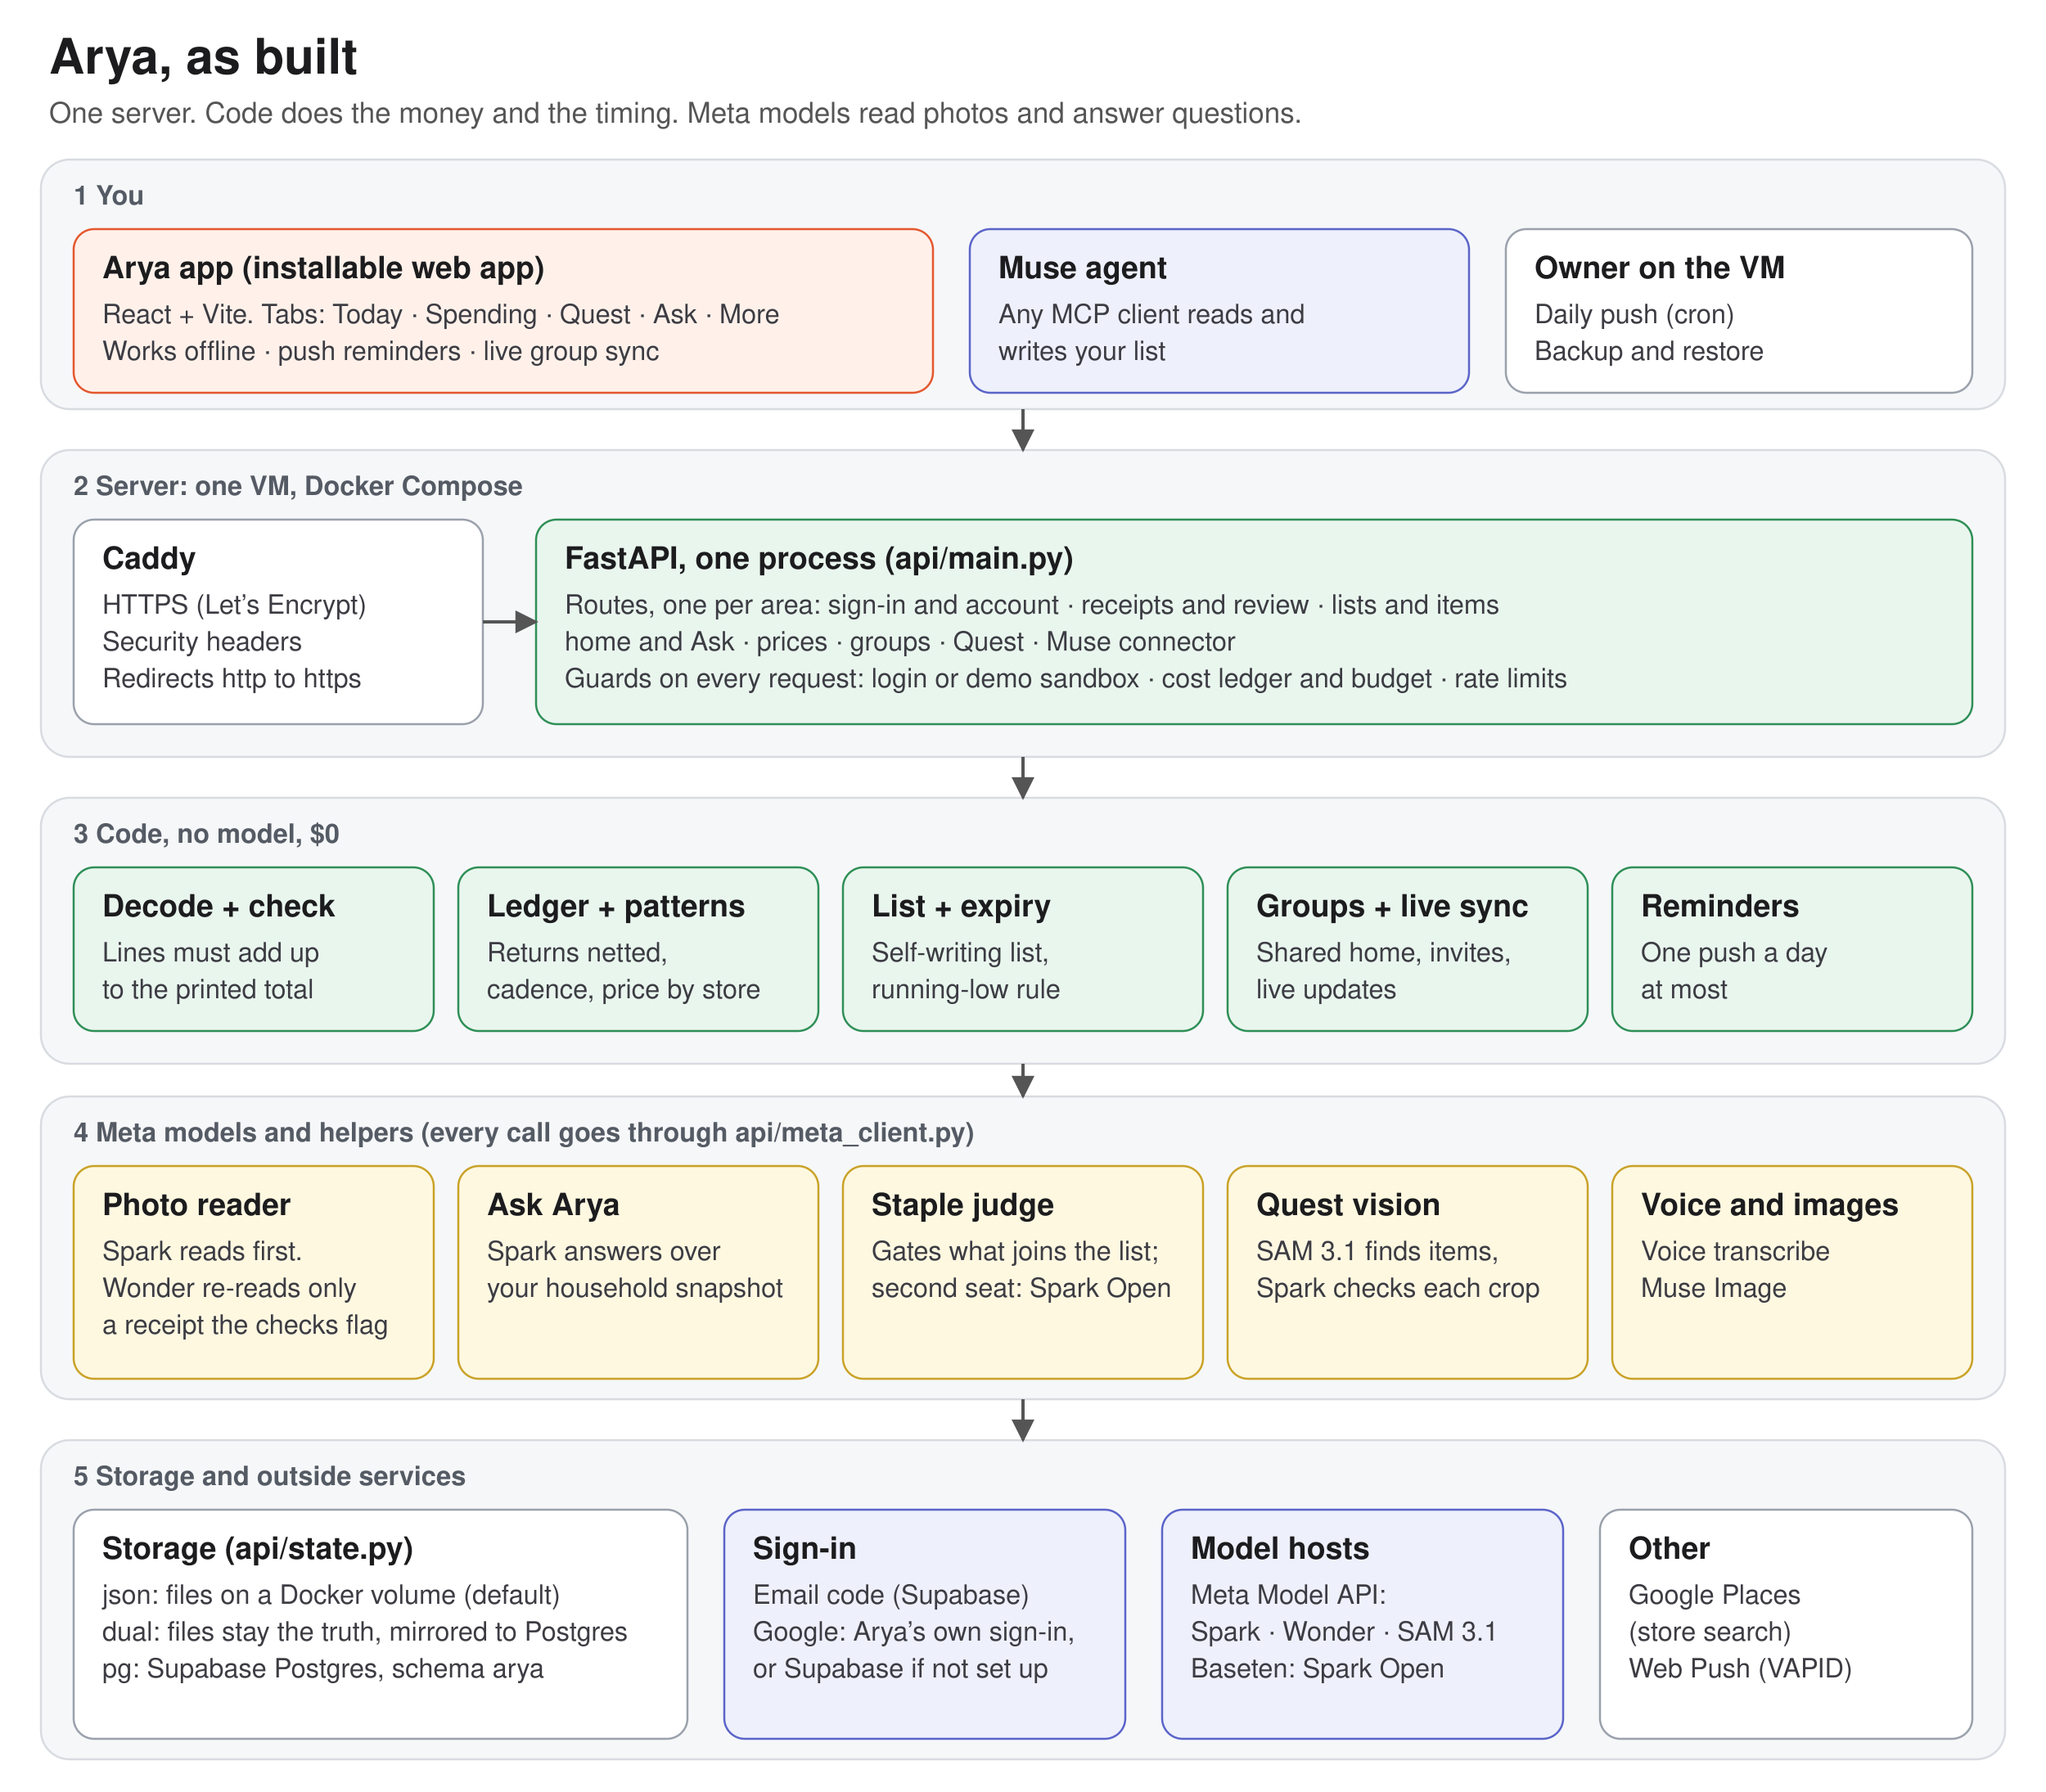
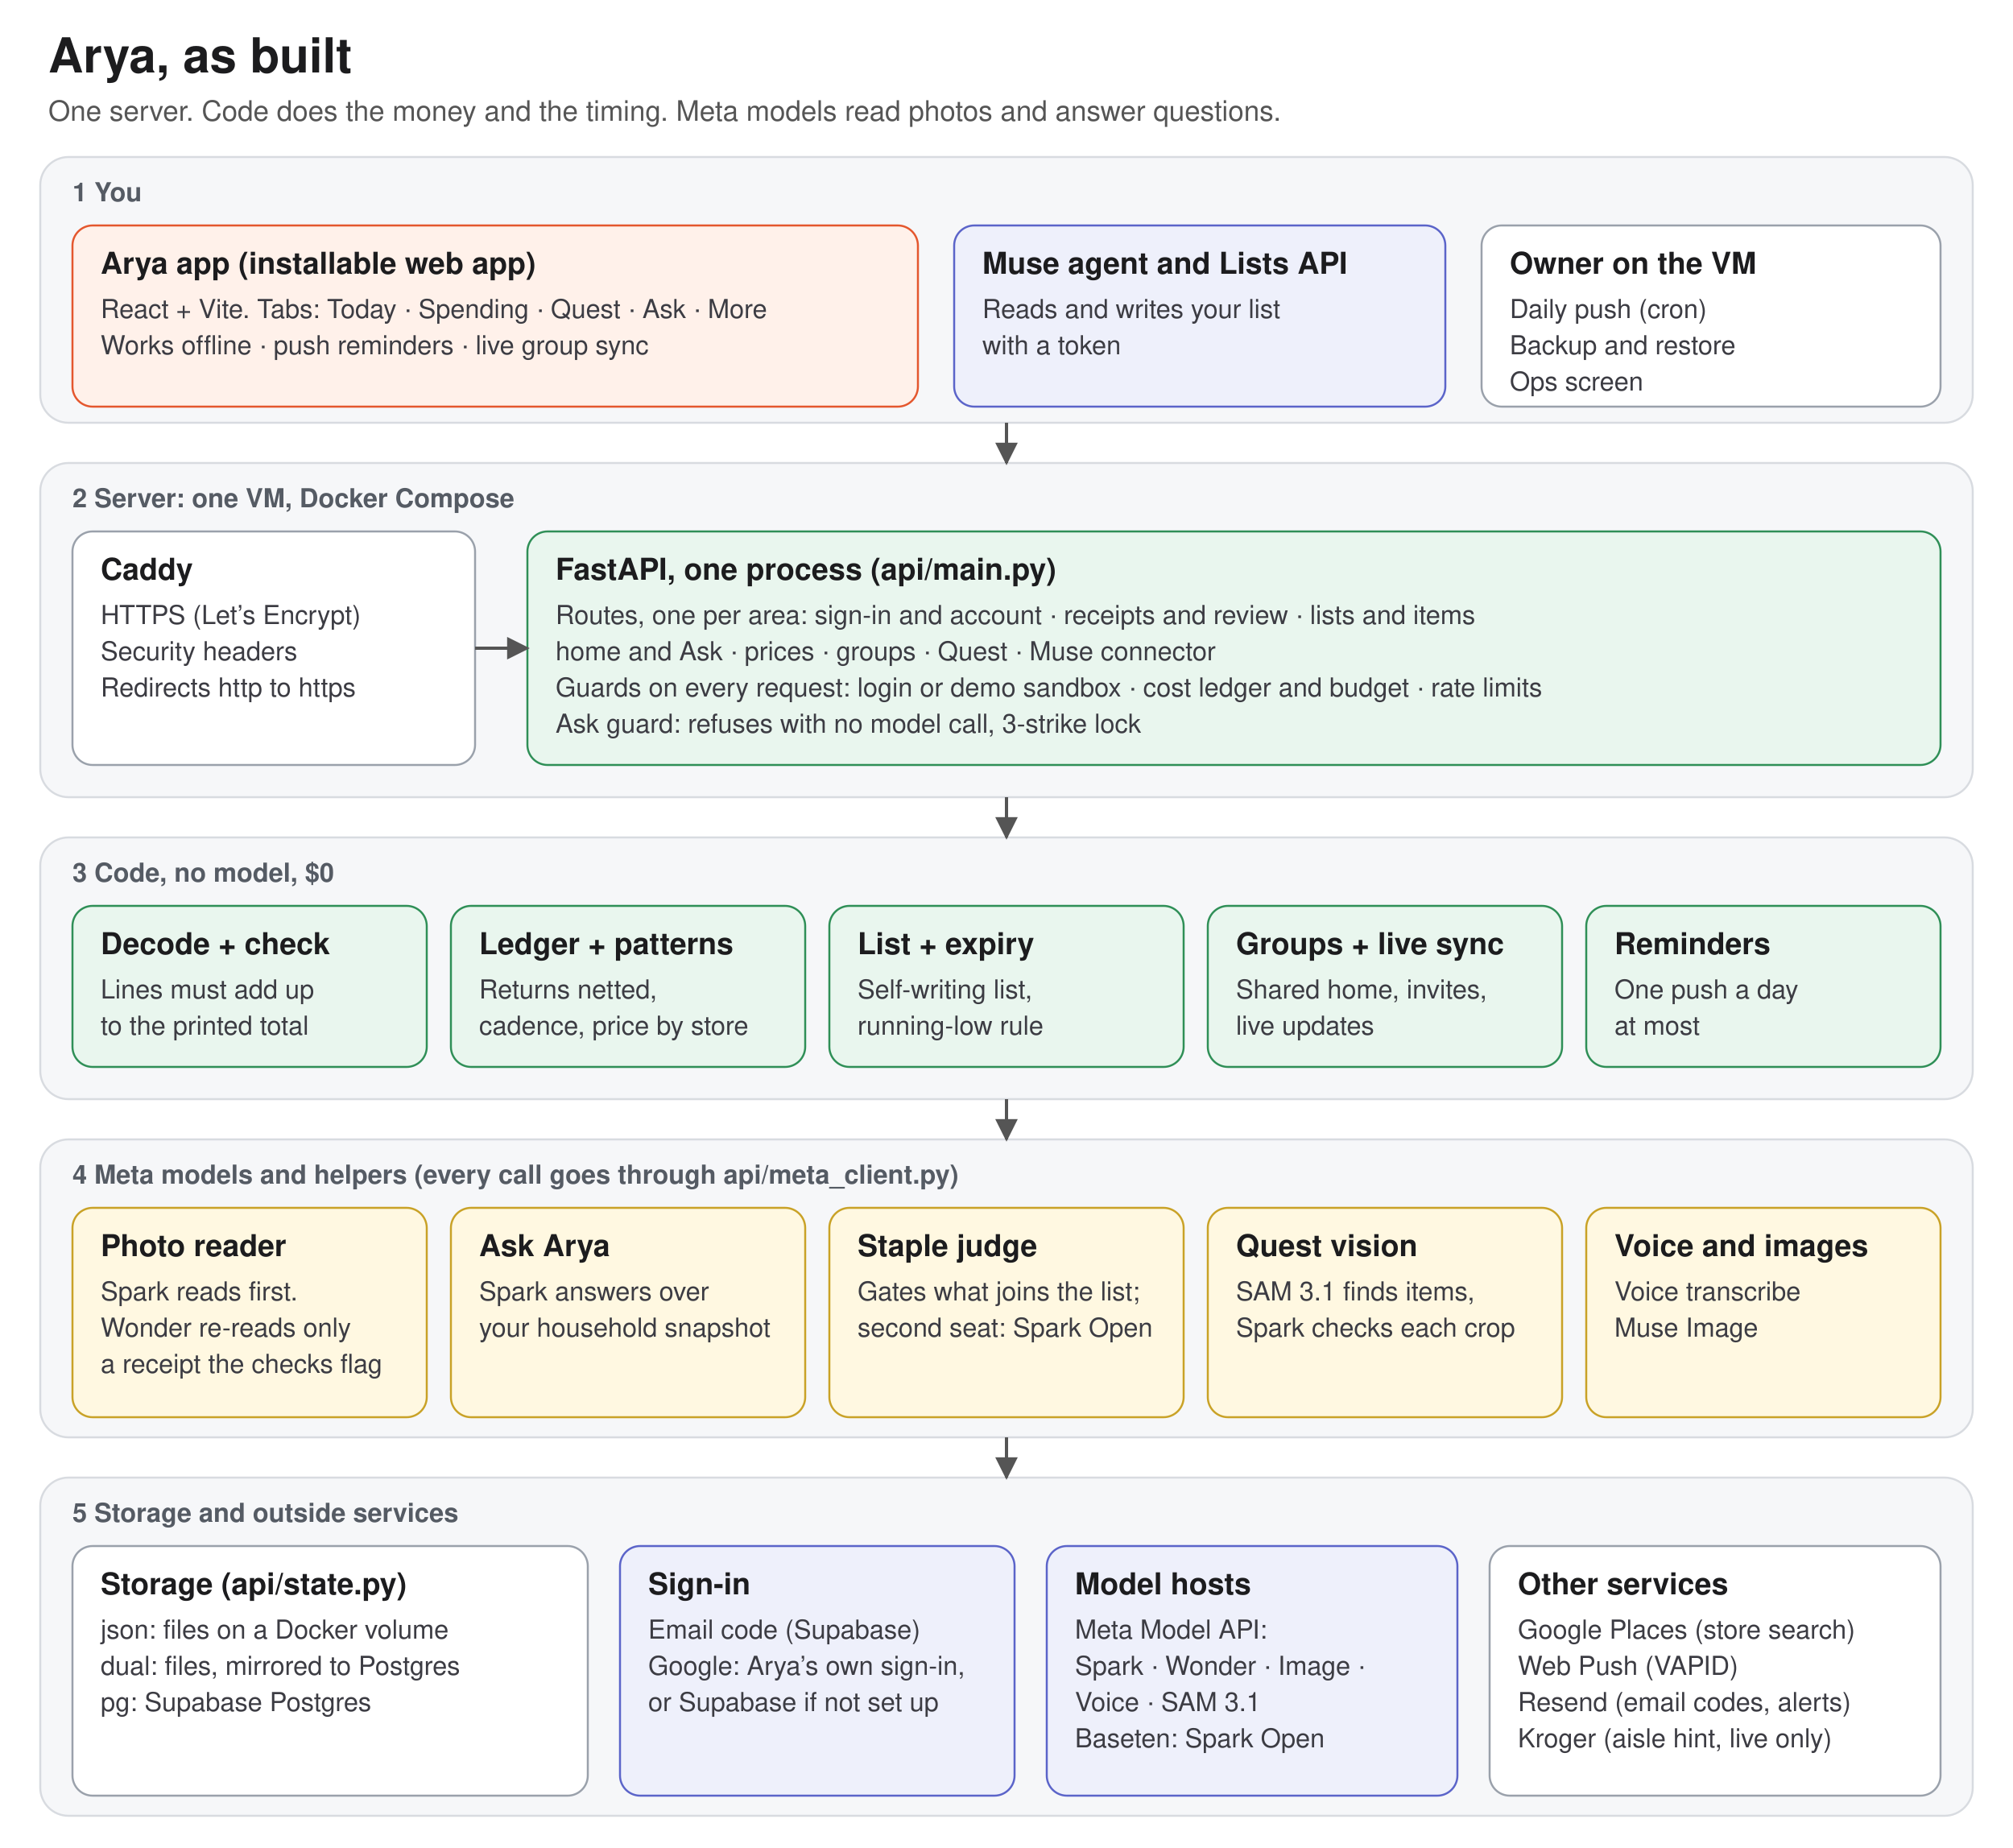
- <svg xmlns="http://www.w3.org/2000/svg" viewBox="0 0 1000 876" width="1000" height="876" role="img" aria-labelledby="ttl">
+ <svg xmlns="http://www.w3.org/2000/svg" viewBox="0 0 1000 918" width="1000" height="918" role="img" aria-labelledby="ttl">
  <defs>
    <marker id="h" viewBox="0 0 10 10" refX="9" refY="5" markerWidth="7" markerHeight="7" orient="auto-start-reverse">
      <path d="M0 0L10 5L0 10z" fill="#555" />
    </marker>
  </defs>
  <style>
text{font-family:-apple-system,Segoe UI,Helvetica,Arial,sans-serif}
.bg{fill:#fff} .band{fill:#f6f7f9;stroke:#d8dbe0} .bl{font-size:13px;font-weight:700;fill:#555b64}
.b{fill:#fff;stroke:#9aa1ab} .g{fill:#e9f6ee;stroke:#2f8f57} .o{fill:#fff1ea;stroke:#e4572e} .p{fill:#eef0fb;stroke:#5b64c9} .y{fill:#fff8e1;stroke:#c9a227}
.t{font-weight:700;font-size:15px;fill:#1c1c1e} .s{font-size:13px;fill:#3c3c43} .ar{stroke:#555;stroke-width:1.6;fill:none} .al{font-size:12px;fill:#555}
.ttl{font-size:24px;font-weight:700;fill:#1c1c1e} .sub{font-size:14px;fill:#555}
@media (prefers-color-scheme:dark){.bg{fill:#0d0d0f}.band{fill:#17181b;stroke:#34363b}.bl{fill:#a0a4ab}.b{fill:#1f2024;stroke:#6b7078}.g{fill:#14291d;stroke:#3fae6c}.o{fill:#33201a;stroke:#f08060}.p{fill:#1c1f38;stroke:#8990e6}.y{fill:#2b2510;stroke:#d9b640}.t,.ttl{fill:#f2f2f4}.s,.sub,.al{fill:#c4c7cc}.ar{stroke:#9aa0a8}#h path{fill:#9aa0a8}}
</style>
-   <rect class="bg" width="1000" height="876" />
+   <rect class="bg" width="1000" height="918" />
  <text class="ttl" x="24" y="36">Arya, as built</text>
  <text class="sub" x="24" y="60">One server. Code does the money and the timing. Meta models read photos and answer questions.</text>
-   <rect class="band" x="20" y="78" width="960" height="122" rx="14" />
+   <rect class="band" x="20" y="78" width="960" height="132" rx="14" />
  <text class="bl" x="36" y="100">1  You</text>
-   <rect class="o" x="36" y="112" width="420" height="80" rx="10" />
+   <rect class="o" x="36" y="112" width="420" height="90" rx="10" />
  <text class="t" x="50" y="136">Arya app (installable web app)</text>
  <text class="s" x="50" y="158">React + Vite. Tabs: Today · Spending · Quest · Ask · More</text>
  <text class="s" x="50" y="176">Works offline · push reminders · live group sync</text>
-   <rect class="p" x="474" y="112" width="244" height="80" rx="10" />
-   <text class="t" x="488" y="136">Muse agent</text>
-   <text class="s" x="488" y="158">Any MCP client reads and</text>
-   <text class="s" x="488" y="176">writes your list</text>
-   <rect class="b" x="736" y="112" width="228" height="80" rx="10" />
+   <rect class="p" x="474" y="112" width="244" height="90" rx="10" />
+   <text class="t" x="488" y="136">Muse agent and Lists API</text>
+   <text class="s" x="488" y="158">Reads and writes your list</text>
+   <text class="s" x="488" y="176">with a token</text>
+   <rect class="b" x="736" y="112" width="228" height="90" rx="10" />
  <text class="t" x="750" y="136">Owner on the VM</text>
  <text class="s" x="750" y="158">Daily push (cron)</text>
  <text class="s" x="750" y="176">Backup and restore</text>
-   <rect class="band" x="20" y="220" width="960" height="150" rx="14" />
-   <text class="bl" x="36" y="242">2  Server: one VM, Docker Compose</text>
-   <rect class="b" x="36" y="254" width="200" height="100" rx="10" />
-   <text class="t" x="50" y="278">Caddy</text>
-   <text class="s" x="50" y="300">HTTPS (Let’s Encrypt)</text>
-   <text class="s" x="50" y="318">Security headers</text>
-   <text class="s" x="50" y="336">Redirects http to https</text>
-   <rect class="g" x="262" y="254" width="702" height="100" rx="10" />
-   <text class="t" x="276" y="278">FastAPI, one process (api/main.py)</text>
-   <text class="s" x="276" y="300">Routes, one per area: sign-in and account · receipts and review · lists and items</text>
-   <text class="s" x="276" y="318">home and Ask · prices · groups · Quest · Muse connector</text>
-   <text class="s" x="276" y="336">Guards on every request: login or demo sandbox · cost ledger and budget · rate limits</text>
-   <line class="ar" x1="236" y1="304" x2="262" y2="304" marker-end="url(#h)" />
-   <rect class="band" x="20" y="390" width="960" height="130" rx="14" />
-   <text class="bl" x="36" y="412">3  Code, no model, $0</text>
-   <rect class="g" x="36" y="424" width="176" height="80" rx="10" />
-   <text class="t" x="50" y="448">Decode + check</text>
-   <text class="s" x="50" y="470">Lines must add up</text>
-   <text class="s" x="50" y="488">to the printed total</text>
-   <rect class="g" x="224" y="424" width="176" height="80" rx="10" />
-   <text class="t" x="238" y="448">Ledger + patterns</text>
-   <text class="s" x="238" y="470">Returns netted,</text>
-   <text class="s" x="238" y="488">cadence, price by store</text>
-   <rect class="g" x="412" y="424" width="176" height="80" rx="10" />
-   <text class="t" x="426" y="448">List + expiry</text>
-   <text class="s" x="426" y="470">Self-writing list,</text>
-   <text class="s" x="426" y="488">running-low rule</text>
-   <rect class="g" x="600" y="424" width="176" height="80" rx="10" />
-   <text class="t" x="614" y="448">Groups + live sync</text>
-   <text class="s" x="614" y="470">Shared home, invites,</text>
-   <text class="s" x="614" y="488">live updates</text>
-   <rect class="g" x="788" y="424" width="176" height="80" rx="10" />
-   <text class="t" x="802" y="448">Reminders</text>
-   <text class="s" x="802" y="470">One push a day</text>
-   <text class="s" x="802" y="488">at most</text>
-   <rect class="band" x="20" y="536" width="960" height="148" rx="14" />
-   <text class="bl" x="36" y="558">4  Meta models and helpers (every call goes through api/meta_client.py)</text>
-   <rect class="y" x="36" y="570" width="176" height="104" rx="10" />
-   <text class="t" x="50" y="594">Photo reader</text>
-   <text class="s" x="50" y="616">Spark reads first.</text>
-   <text class="s" x="50" y="634">Wonder re-reads only</text>
-   <text class="s" x="50" y="652">a receipt the checks flag</text>
-   <rect class="y" x="224" y="570" width="176" height="104" rx="10" />
-   <text class="t" x="238" y="594">Ask Arya</text>
-   <text class="s" x="238" y="616">Spark answers over</text>
-   <text class="s" x="238" y="634">your household snapshot</text>
-   <rect class="y" x="412" y="570" width="176" height="104" rx="10" />
-   <text class="t" x="426" y="594">Staple judge</text>
-   <text class="s" x="426" y="616">Gates what joins the list;</text>
-   <text class="s" x="426" y="634">second seat: Spark Open</text>
-   <rect class="y" x="600" y="570" width="176" height="104" rx="10" />
-   <text class="t" x="614" y="594">Quest vision</text>
-   <text class="s" x="614" y="616">SAM 3.1 finds items,</text>
-   <text class="s" x="614" y="634">Spark checks each crop</text>
-   <rect class="y" x="788" y="570" width="176" height="104" rx="10" />
-   <text class="t" x="802" y="594">Voice and images</text>
-   <text class="s" x="802" y="616">Voice transcribe</text>
-   <text class="s" x="802" y="634">Muse Image</text>
-   <rect class="band" x="20" y="704" width="960" height="156" rx="14" />
-   <text class="bl" x="36" y="726">5  Storage and outside services</text>
-   <rect class="b" x="36" y="738" width="300" height="112" rx="10" />
-   <text class="t" x="50" y="762">Storage (api/state.py)</text>
-   <text class="s" x="50" y="784">json: files on a Docker volume (default)</text>
-   <text class="s" x="50" y="802">dual: files stay the truth, mirrored to Postgres</text>
-   <text class="s" x="50" y="820">pg: Supabase Postgres, schema arya</text>
-   <rect class="p" x="354" y="738" width="196" height="112" rx="10" />
-   <text class="t" x="368" y="762">Sign-in</text>
-   <text class="s" x="368" y="784">Email code (Supabase)</text>
-   <text class="s" x="368" y="802">Google: Arya’s own sign-in,</text>
-   <text class="s" x="368" y="820">or Supabase if not set up</text>
-   <rect class="p" x="568" y="738" width="196" height="112" rx="10" />
-   <text class="t" x="582" y="762">Model hosts</text>
-   <text class="s" x="582" y="784">Meta Model API:</text>
-   <text class="s" x="582" y="802">Spark · Wonder · SAM 3.1</text>
-   <text class="s" x="582" y="820">Baseten: Spark Open</text>
-   <rect class="b" x="782" y="738" width="182" height="112" rx="10" />
-   <text class="t" x="796" y="762">Other</text>
-   <text class="s" x="796" y="784">Google Places</text>
-   <text class="s" x="796" y="802">(store search)</text>
-   <text class="s" x="796" y="820">Web Push (VAPID)</text>
-   <line class="ar" x1="500" y1="200" x2="500" y2="220" marker-end="url(#h)" />
-   <line class="ar" x1="500" y1="370" x2="500" y2="390" marker-end="url(#h)" />
-   <line class="ar" x1="500" y1="520" x2="500" y2="536" marker-end="url(#h)" />
-   <line class="ar" x1="500" y1="684" x2="500" y2="704" marker-end="url(#h)" />
+   <text class="s" x="750" y="194">Ops screen</text>
+   <rect class="band" x="20" y="230" width="960" height="166" rx="14" />
+   <text class="bl" x="36" y="252">2  Server: one VM, Docker Compose</text>
+   <rect class="b" x="36" y="264" width="200" height="116" rx="10" />
+   <text class="t" x="50" y="288">Caddy</text>
+   <text class="s" x="50" y="310">HTTPS (Let’s Encrypt)</text>
+   <text class="s" x="50" y="328">Security headers</text>
+   <text class="s" x="50" y="346">Redirects http to https</text>
+   <rect class="g" x="262" y="264" width="702" height="116" rx="10" />
+   <text class="t" x="276" y="288">FastAPI, one process (api/main.py)</text>
+   <text class="s" x="276" y="310">Routes, one per area: sign-in and account · receipts and review · lists and items</text>
+   <text class="s" x="276" y="328">home and Ask · prices · groups · Quest · Muse connector</text>
+   <text class="s" x="276" y="346">Guards on every request: login or demo sandbox · cost ledger and budget · rate limits</text>
+   <text class="s" x="276" y="364">Ask guard: refuses with no model call, 3-strike lock</text>
+   <line class="ar" x1="236" y1="322" x2="262" y2="322" marker-end="url(#h)" />
+   <rect class="band" x="20" y="416" width="960" height="130" rx="14" />
+   <text class="bl" x="36" y="438">3  Code, no model, $0</text>
+   <rect class="g" x="36" y="450" width="176" height="80" rx="10" />
+   <text class="t" x="50" y="474">Decode + check</text>
+   <text class="s" x="50" y="496">Lines must add up</text>
+   <text class="s" x="50" y="514">to the printed total</text>
+   <rect class="g" x="224" y="450" width="176" height="80" rx="10" />
+   <text class="t" x="238" y="474">Ledger + patterns</text>
+   <text class="s" x="238" y="496">Returns netted,</text>
+   <text class="s" x="238" y="514">cadence, price by store</text>
+   <rect class="g" x="412" y="450" width="176" height="80" rx="10" />
+   <text class="t" x="426" y="474">List + expiry</text>
+   <text class="s" x="426" y="496">Self-writing list,</text>
+   <text class="s" x="426" y="514">running-low rule</text>
+   <rect class="g" x="600" y="450" width="176" height="80" rx="10" />
+   <text class="t" x="614" y="474">Groups + live sync</text>
+   <text class="s" x="614" y="496">Shared home, invites,</text>
+   <text class="s" x="614" y="514">live updates</text>
+   <rect class="g" x="788" y="450" width="176" height="80" rx="10" />
+   <text class="t" x="802" y="474">Reminders</text>
+   <text class="s" x="802" y="496">One push a day</text>
+   <text class="s" x="802" y="514">at most</text>
+   <rect class="band" x="20" y="566" width="960" height="148" rx="14" />
+   <text class="bl" x="36" y="588">4  Meta models and helpers (every call goes through api/meta_client.py)</text>
+   <rect class="y" x="36" y="600" width="176" height="104" rx="10" />
+   <text class="t" x="50" y="624">Photo reader</text>
+   <text class="s" x="50" y="646">Spark reads first.</text>
+   <text class="s" x="50" y="664">Wonder re-reads only</text>
+   <text class="s" x="50" y="682">a receipt the checks flag</text>
+   <rect class="y" x="224" y="600" width="176" height="104" rx="10" />
+   <text class="t" x="238" y="624">Ask Arya</text>
+   <text class="s" x="238" y="646">Spark answers over</text>
+   <text class="s" x="238" y="664">your household snapshot</text>
+   <rect class="y" x="412" y="600" width="176" height="104" rx="10" />
+   <text class="t" x="426" y="624">Staple judge</text>
+   <text class="s" x="426" y="646">Gates what joins the list;</text>
+   <text class="s" x="426" y="664">second seat: Spark Open</text>
+   <rect class="y" x="600" y="600" width="176" height="104" rx="10" />
+   <text class="t" x="614" y="624">Quest vision</text>
+   <text class="s" x="614" y="646">SAM 3.1 finds items,</text>
+   <text class="s" x="614" y="664">Spark checks each crop</text>
+   <rect class="y" x="788" y="600" width="176" height="104" rx="10" />
+   <text class="t" x="802" y="624">Voice and images</text>
+   <text class="s" x="802" y="646">Voice transcribe</text>
+   <text class="s" x="802" y="664">Muse Image</text>
+   <rect class="band" x="20" y="734" width="960" height="168" rx="14" />
+   <text class="bl" x="36" y="756">5  Storage and outside services</text>
+   <rect class="b" x="36" y="768" width="256" height="124" rx="10" />
+   <text class="t" x="50" y="792">Storage (api/state.py)</text>
+   <text class="s" x="50" y="814">json: files on a Docker volume</text>
+   <text class="s" x="50" y="832">dual: files, mirrored to Postgres</text>
+   <text class="s" x="50" y="850">pg: Supabase Postgres</text>
+   <rect class="p" x="308" y="768" width="196" height="124" rx="10" />
+   <text class="t" x="322" y="792">Sign-in</text>
+   <text class="s" x="322" y="814">Email code (Supabase)</text>
+   <text class="s" x="322" y="832">Google: Arya’s own sign-in,</text>
+   <text class="s" x="322" y="850">or Supabase if not set up</text>
+   <rect class="p" x="520" y="768" width="204" height="124" rx="10" />
+   <text class="t" x="534" y="792">Model hosts</text>
+   <text class="s" x="534" y="814">Meta Model API:</text>
+   <text class="s" x="534" y="832">Spark · Wonder · Image ·</text>
+   <text class="s" x="534" y="850">Voice · SAM 3.1</text>
+   <text class="s" x="534" y="868">Baseten: Spark Open</text>
+   <rect class="b" x="740" y="768" width="224" height="124" rx="10" />
+   <text class="t" x="754" y="792">Other services</text>
+   <text class="s" x="754" y="814">Google Places (store search)</text>
+   <text class="s" x="754" y="832">Web Push (VAPID)</text>
+   <text class="s" x="754" y="850">Resend (email codes, alerts)</text>
+   <text class="s" x="754" y="868">Kroger (aisle hint, live only)</text>
+   <line class="ar" x1="500" y1="210" x2="500" y2="230" marker-end="url(#h)" />
+   <line class="ar" x1="500" y1="396" x2="500" y2="416" marker-end="url(#h)" />
+   <line class="ar" x1="500" y1="546" x2="500" y2="566" marker-end="url(#h)" />
+   <line class="ar" x1="500" y1="714" x2="500" y2="734" marker-end="url(#h)" />
</svg>
